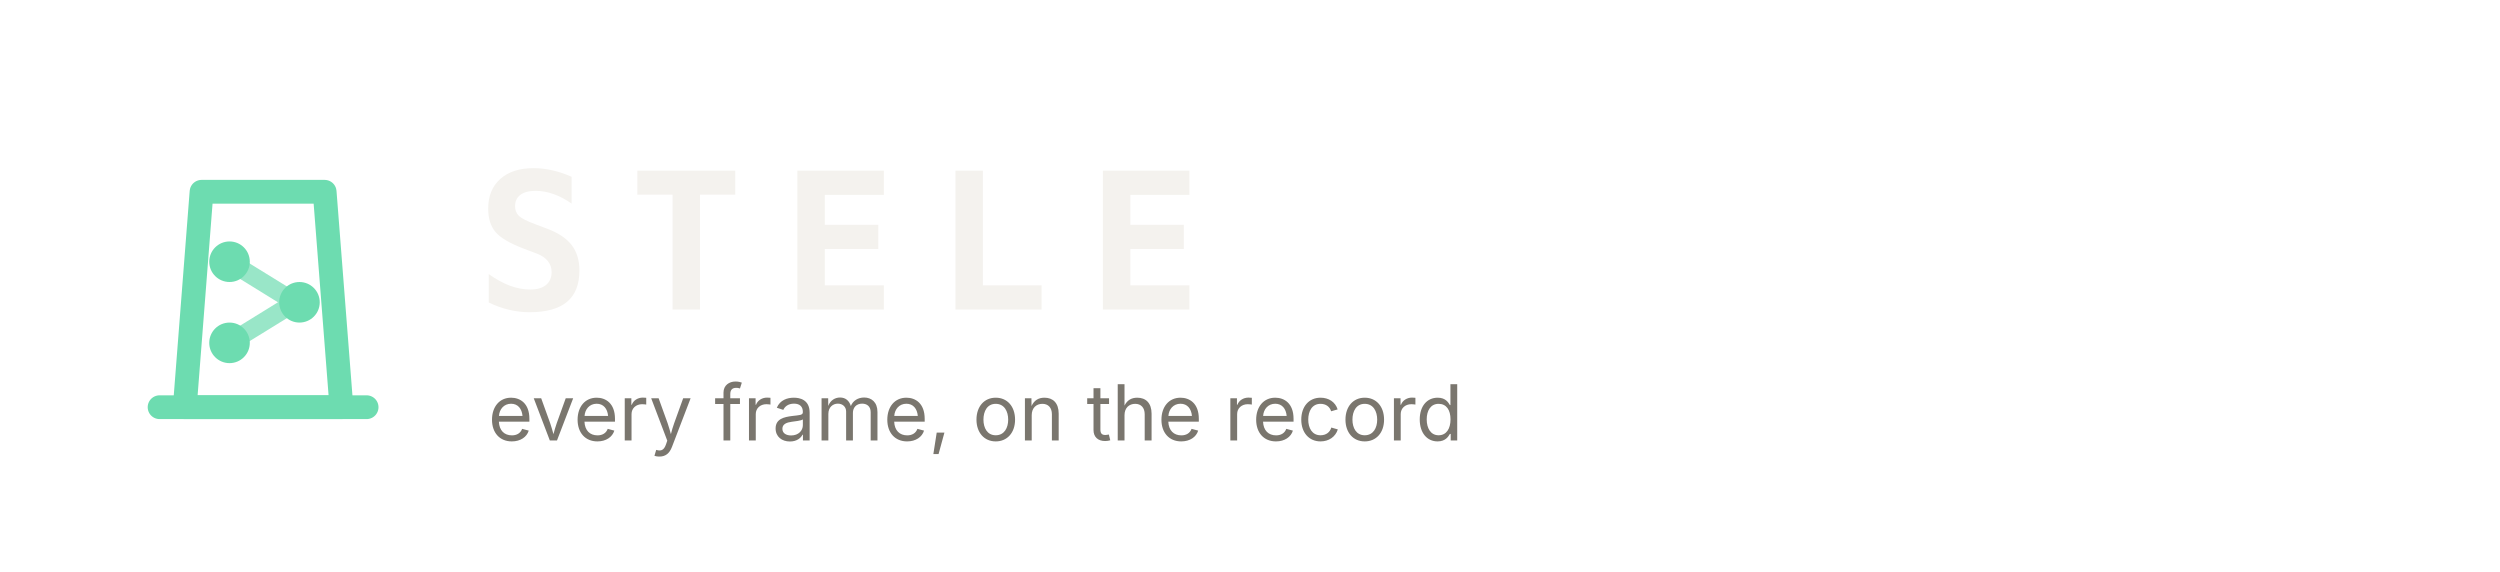
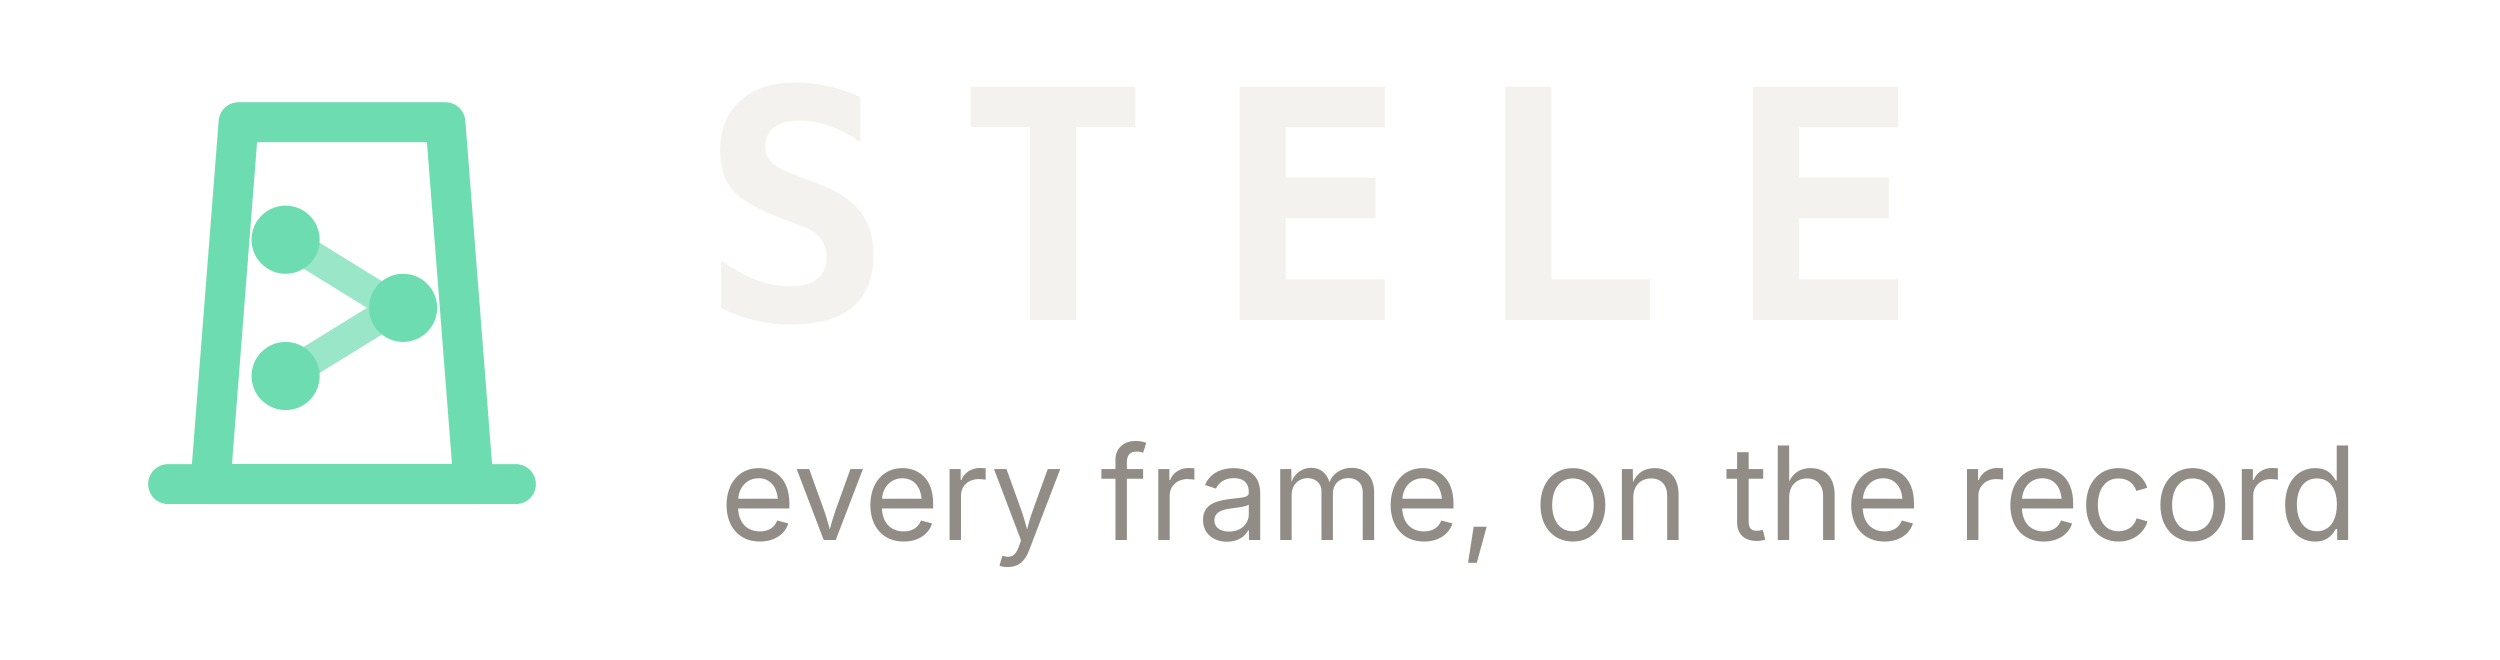
- <svg xmlns="http://www.w3.org/2000/svg" viewBox="0 0 420 96" fill="none">
+ <svg xmlns="http://www.w3.org/2000/svg" viewBox="10 20 250 66" fill="none" role="img" aria-label="Stele. Every frame, on the record.">
  <g transform="translate(16,20) scale(2.35)">
    <path d="M6.4 20.6 7.6 5.2h8.8l1.2 15.4z" stroke="#6ddcb0" stroke-width="1.7" stroke-linejoin="round" />
    <path d="M4.6 20.6h14.8" stroke="#6ddcb0" stroke-width="1.7" stroke-linecap="round" />
    <path d="M9.6 10.2l4.7 2.9M14.3 13.1 9.6 16" stroke="#6ddcb0" stroke-width="1.3" stroke-linecap="round" opacity="0.7" />
    <circle cx="9.6" cy="10.2" r="1.45" fill="#6ddcb0" />
    <circle cx="14.6" cy="13.1" r="1.45" fill="#6ddcb0" />
    <circle cx="9.6" cy="16" r="1.45" fill="#6ddcb0" />
  </g>
  <text x="80" y="52" font-family="ui-monospace,SFMono-Regular,Menlo,monospace" font-size="32" font-weight="600" letter-spacing="6.4" fill="#f4f2ee">STELE</text>
-   <text x="82" y="74" font-family="system-ui,-apple-system,sans-serif" font-size="13" fill="#7a766e">every frame, on the record</text>
+   <text x="82" y="74" font-family="system-ui,-apple-system,sans-serif" font-size="13" fill="#918c85">every frame, on the record</text>
</svg>
